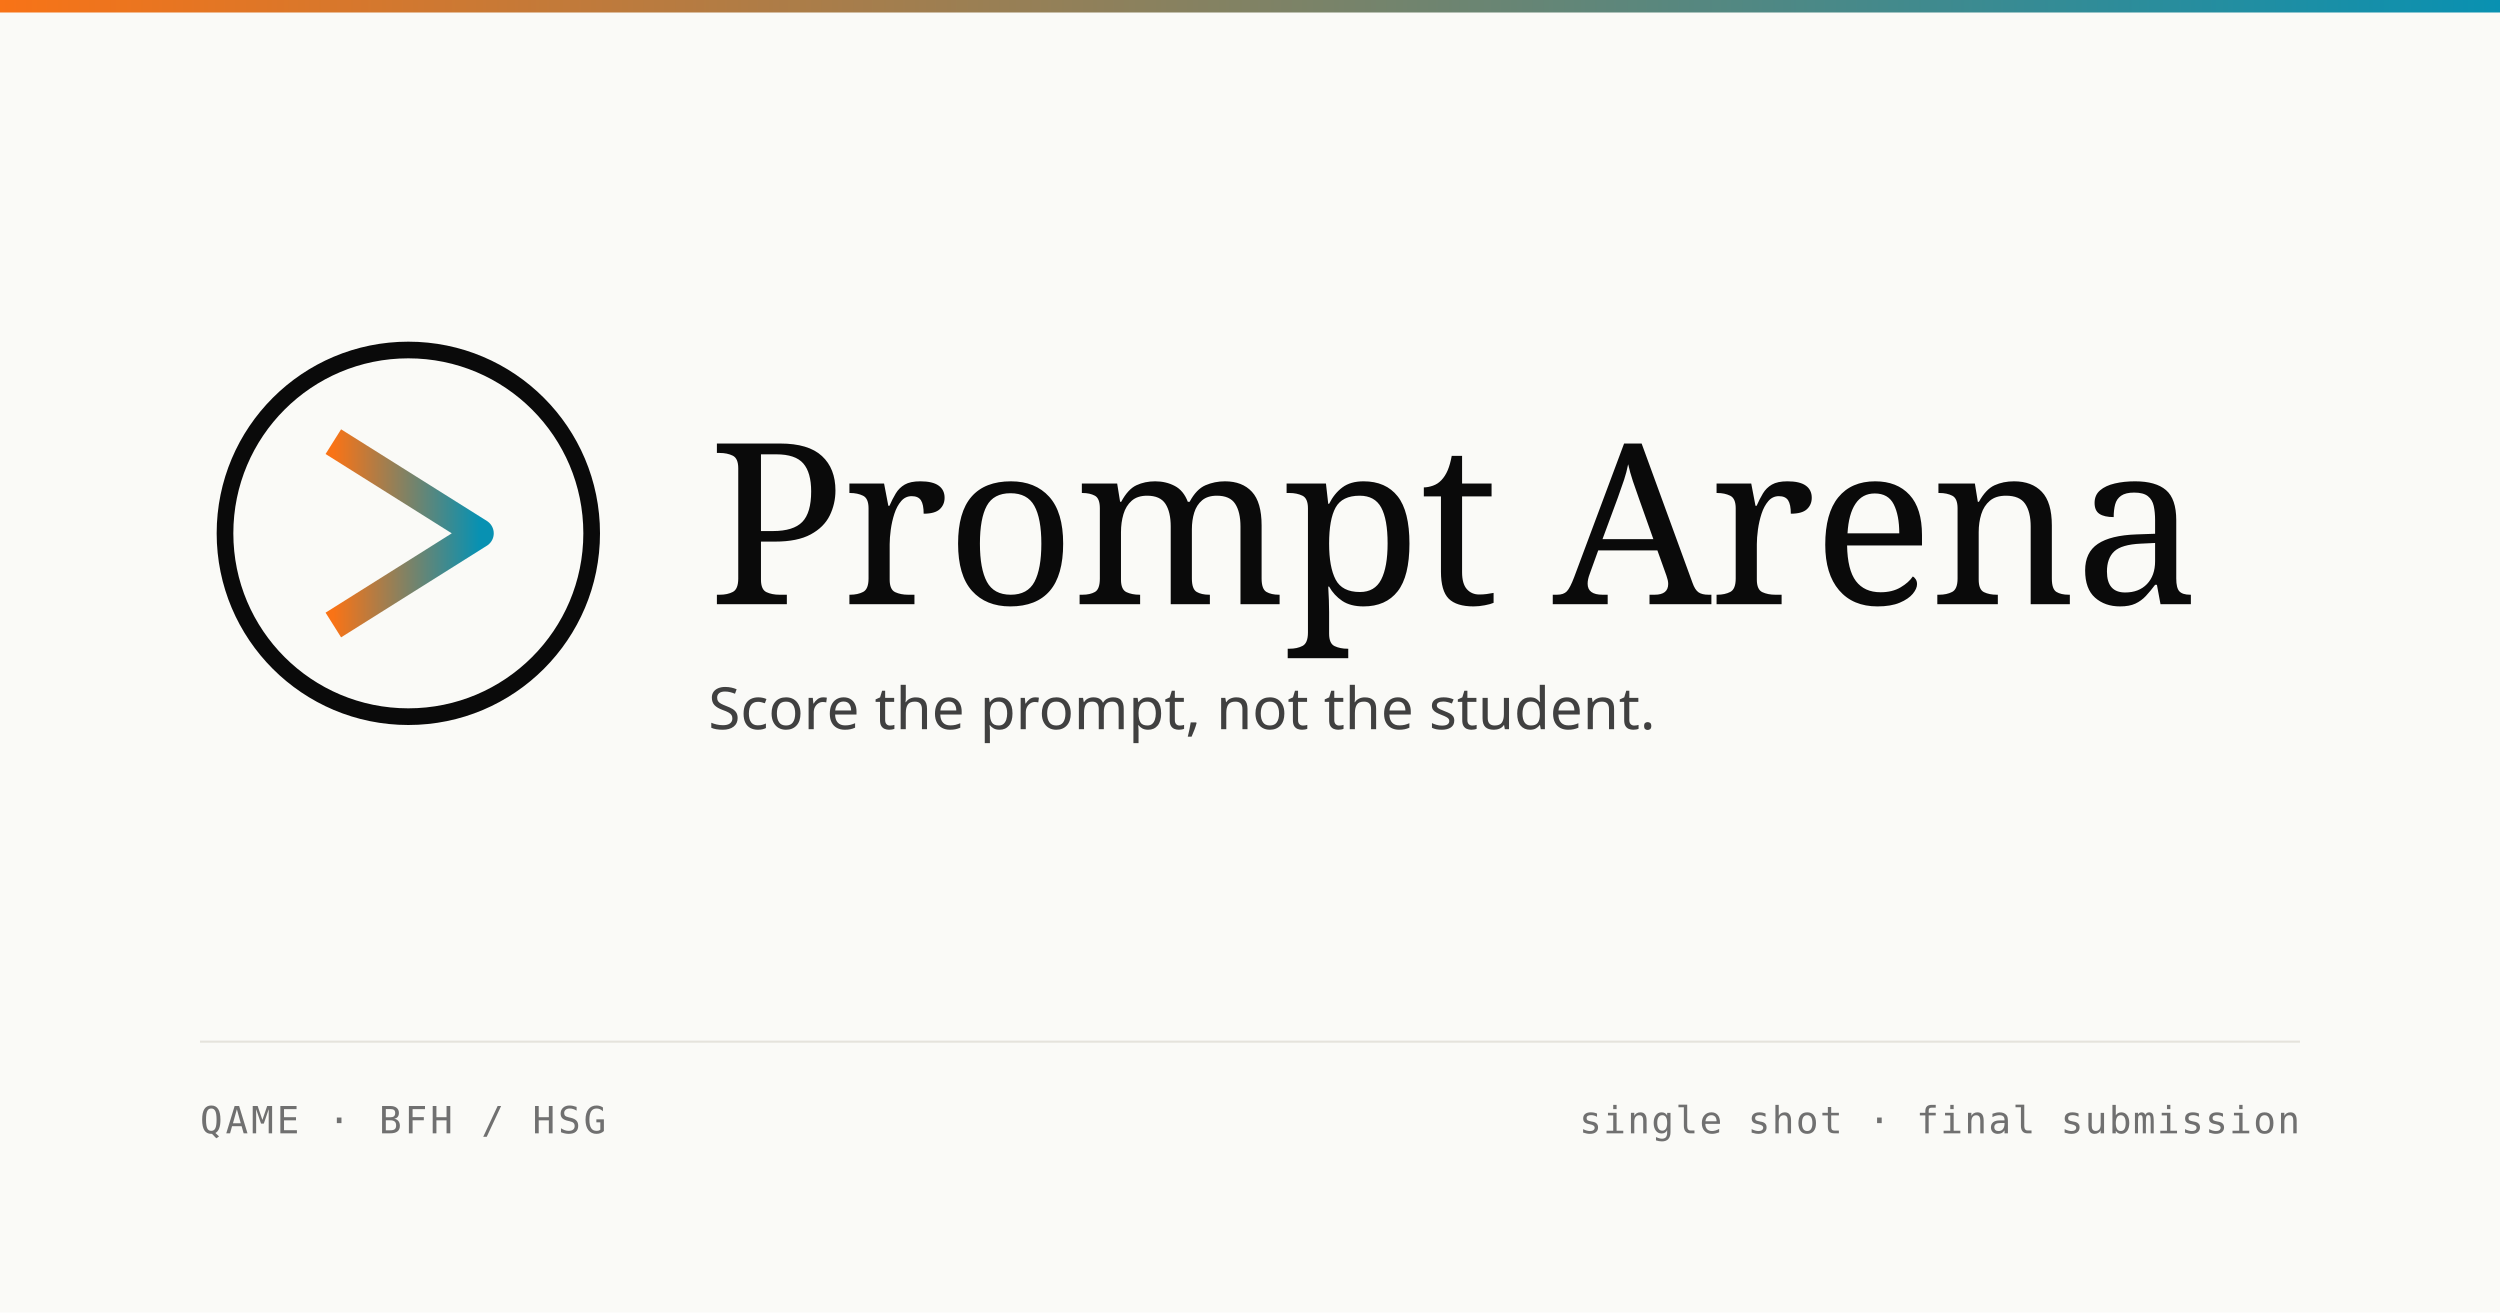
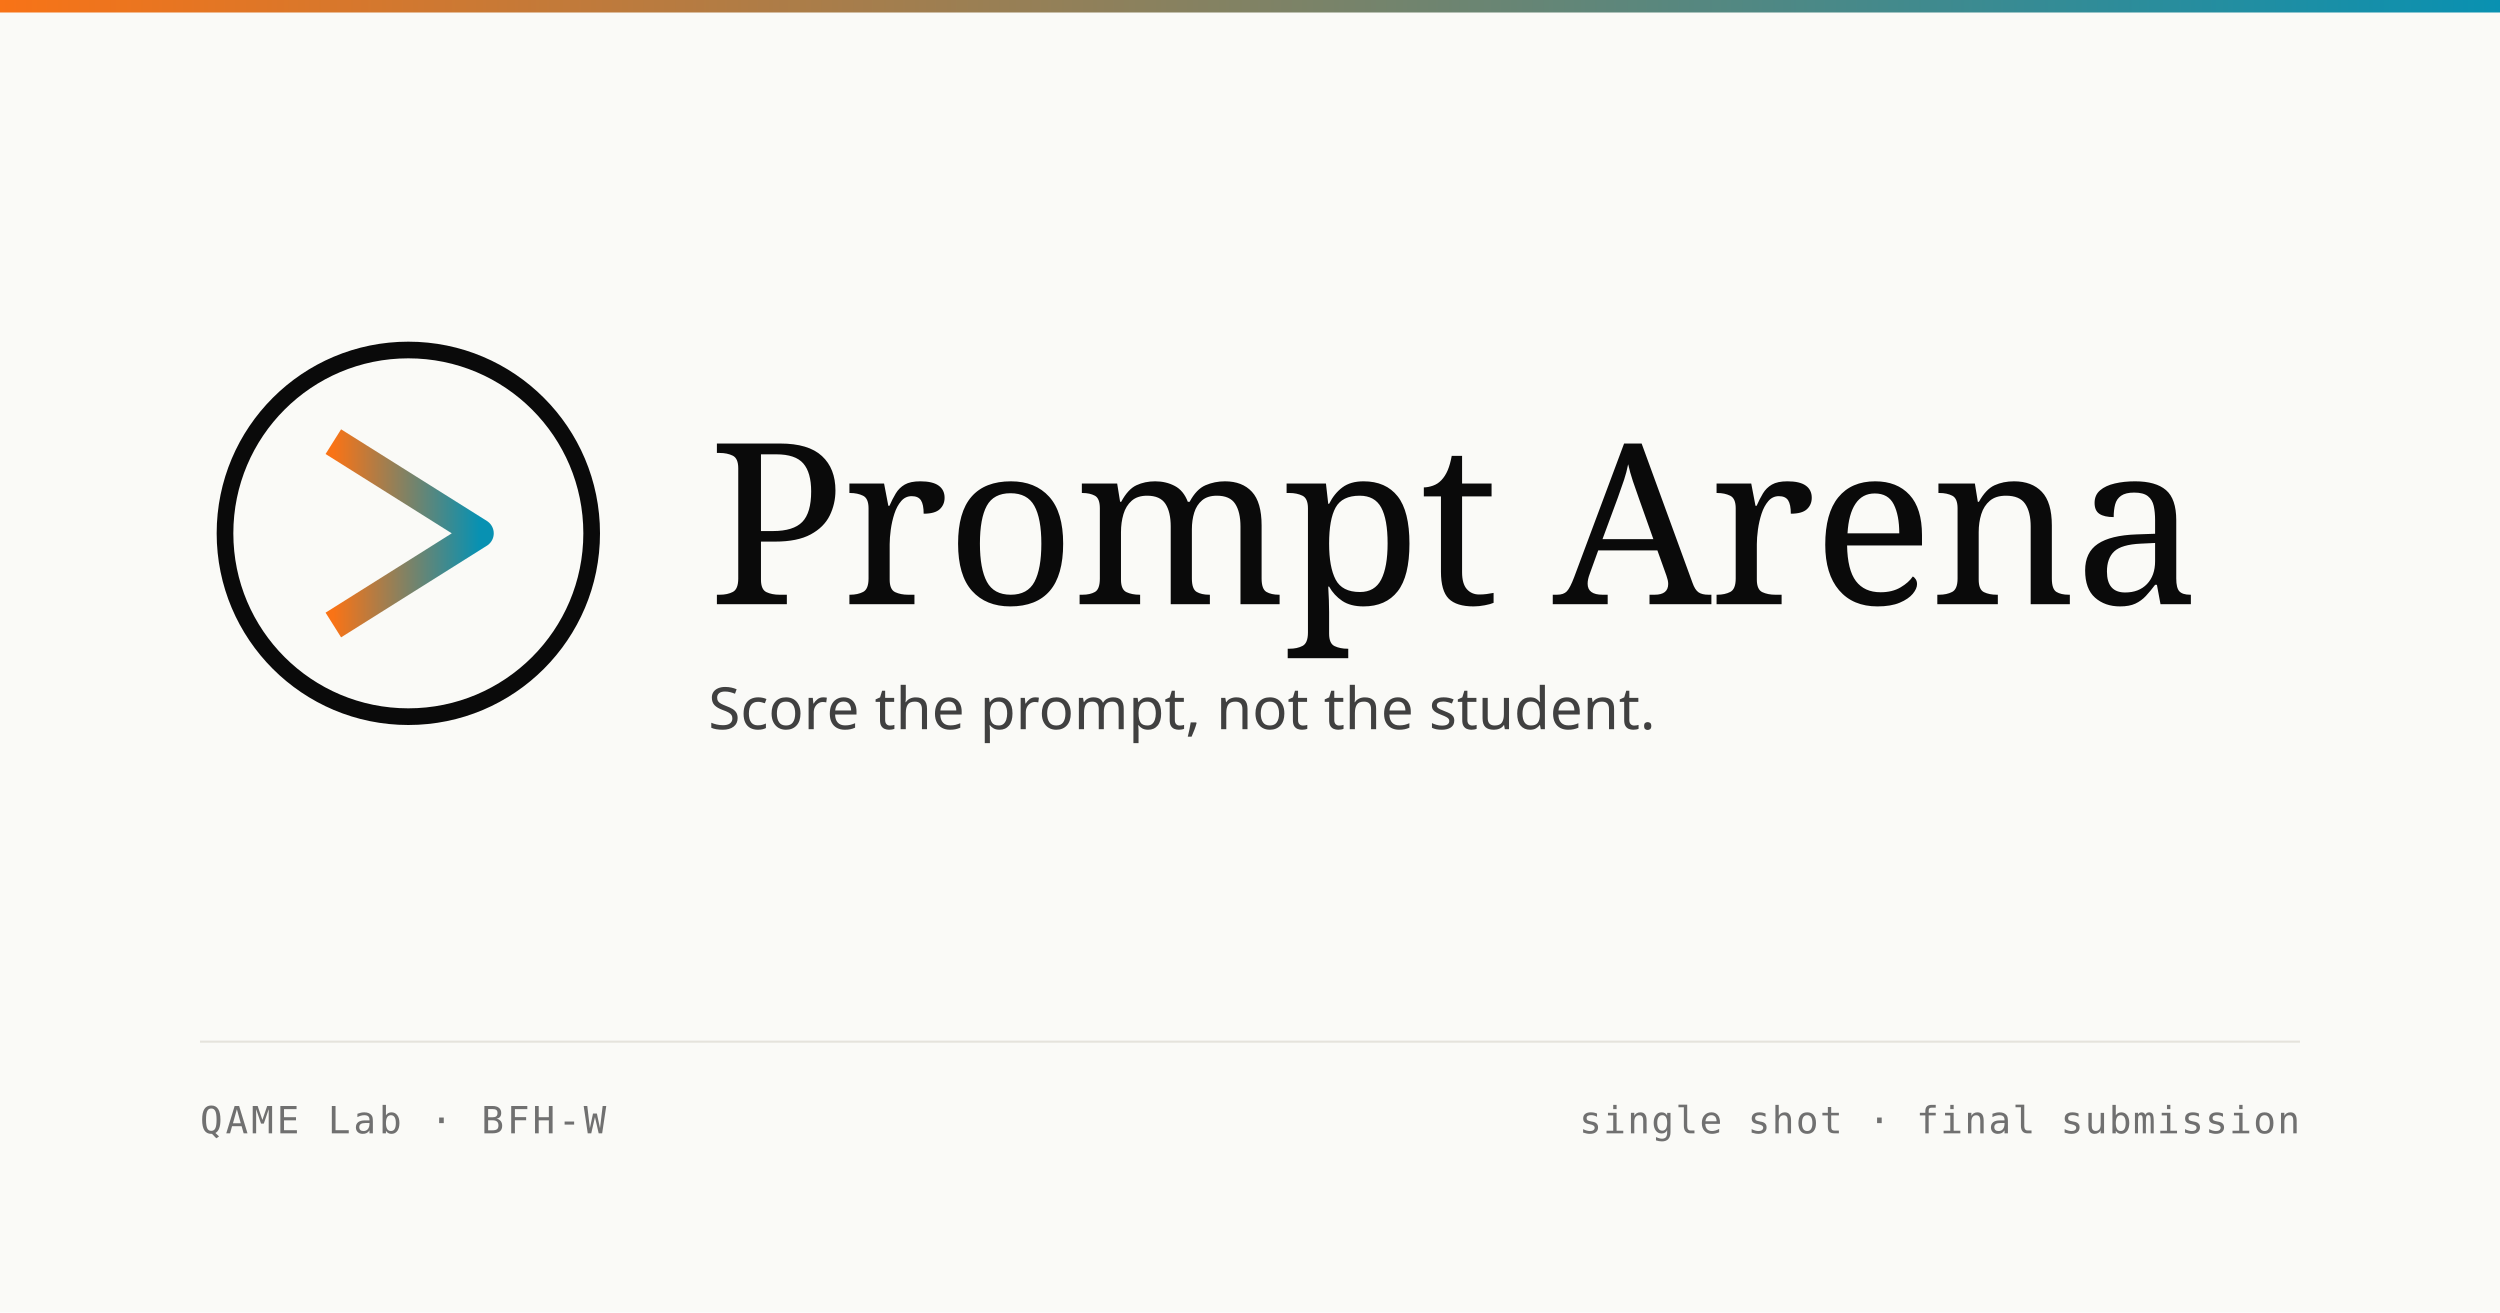
<svg xmlns="http://www.w3.org/2000/svg" viewBox="0 0 1200 630" role="img" aria-label="Prompt Arena social card">
  <defs>
    <linearGradient id="pa-og" x1="0" y1="0" x2="1" y2="0">
      <stop offset="0%" stop-color="#F97316" />
      <stop offset="100%" stop-color="#0891B2" />
    </linearGradient>
  </defs>
  <rect x="0" y="0" width="1200" height="630" fill="#FAFAF7" />
  <rect x="0" y="0" width="1200" height="6" fill="url(#pa-og)" />
  <g transform="translate(96, 156)">
    <circle cx="100" cy="100" r="88" stroke="#0A0A0A" stroke-width="8" fill="none" />
    <path d="M 64 56 L 134 100 L 64 144" stroke="url(#pa-og)" stroke-width="14" fill="none" stroke-linecap="butt" stroke-linejoin="round" />
  </g>
  <text x="340" y="290" font-family="'DM Serif Display', Georgia, serif" font-size="108" font-weight="400" fill="#0A0A0A" letter-spacing="-0.01em">Prompt Arena</text>
  <text x="340" y="350" font-family="'IBM Plex Sans', system-ui, sans-serif" font-size="28" font-weight="400" fill="#404040">Score the prompt, not the student.</text>
  <line x1="96" y1="500" x2="1104" y2="500" stroke="#E5E3DC" stroke-width="1" />
-   <text x="96" y="544" font-family="'IBM Plex Mono', monospace" font-size="18" font-weight="500" fill="#707070" letter-spacing="0.08em">QAME · BFH / HSG</text>
+   <text x="96" y="544" font-family="'IBM Plex Mono', monospace" font-size="18" font-weight="500" fill="#707070" letter-spacing="0.08em">QAME Lab · BFH-W</text>
  <text x="1104" y="544" text-anchor="end" font-family="'IBM Plex Mono', monospace" font-size="18" font-weight="400" fill="#707070" letter-spacing="0.04em">single shot · final submission</text>
</svg>
